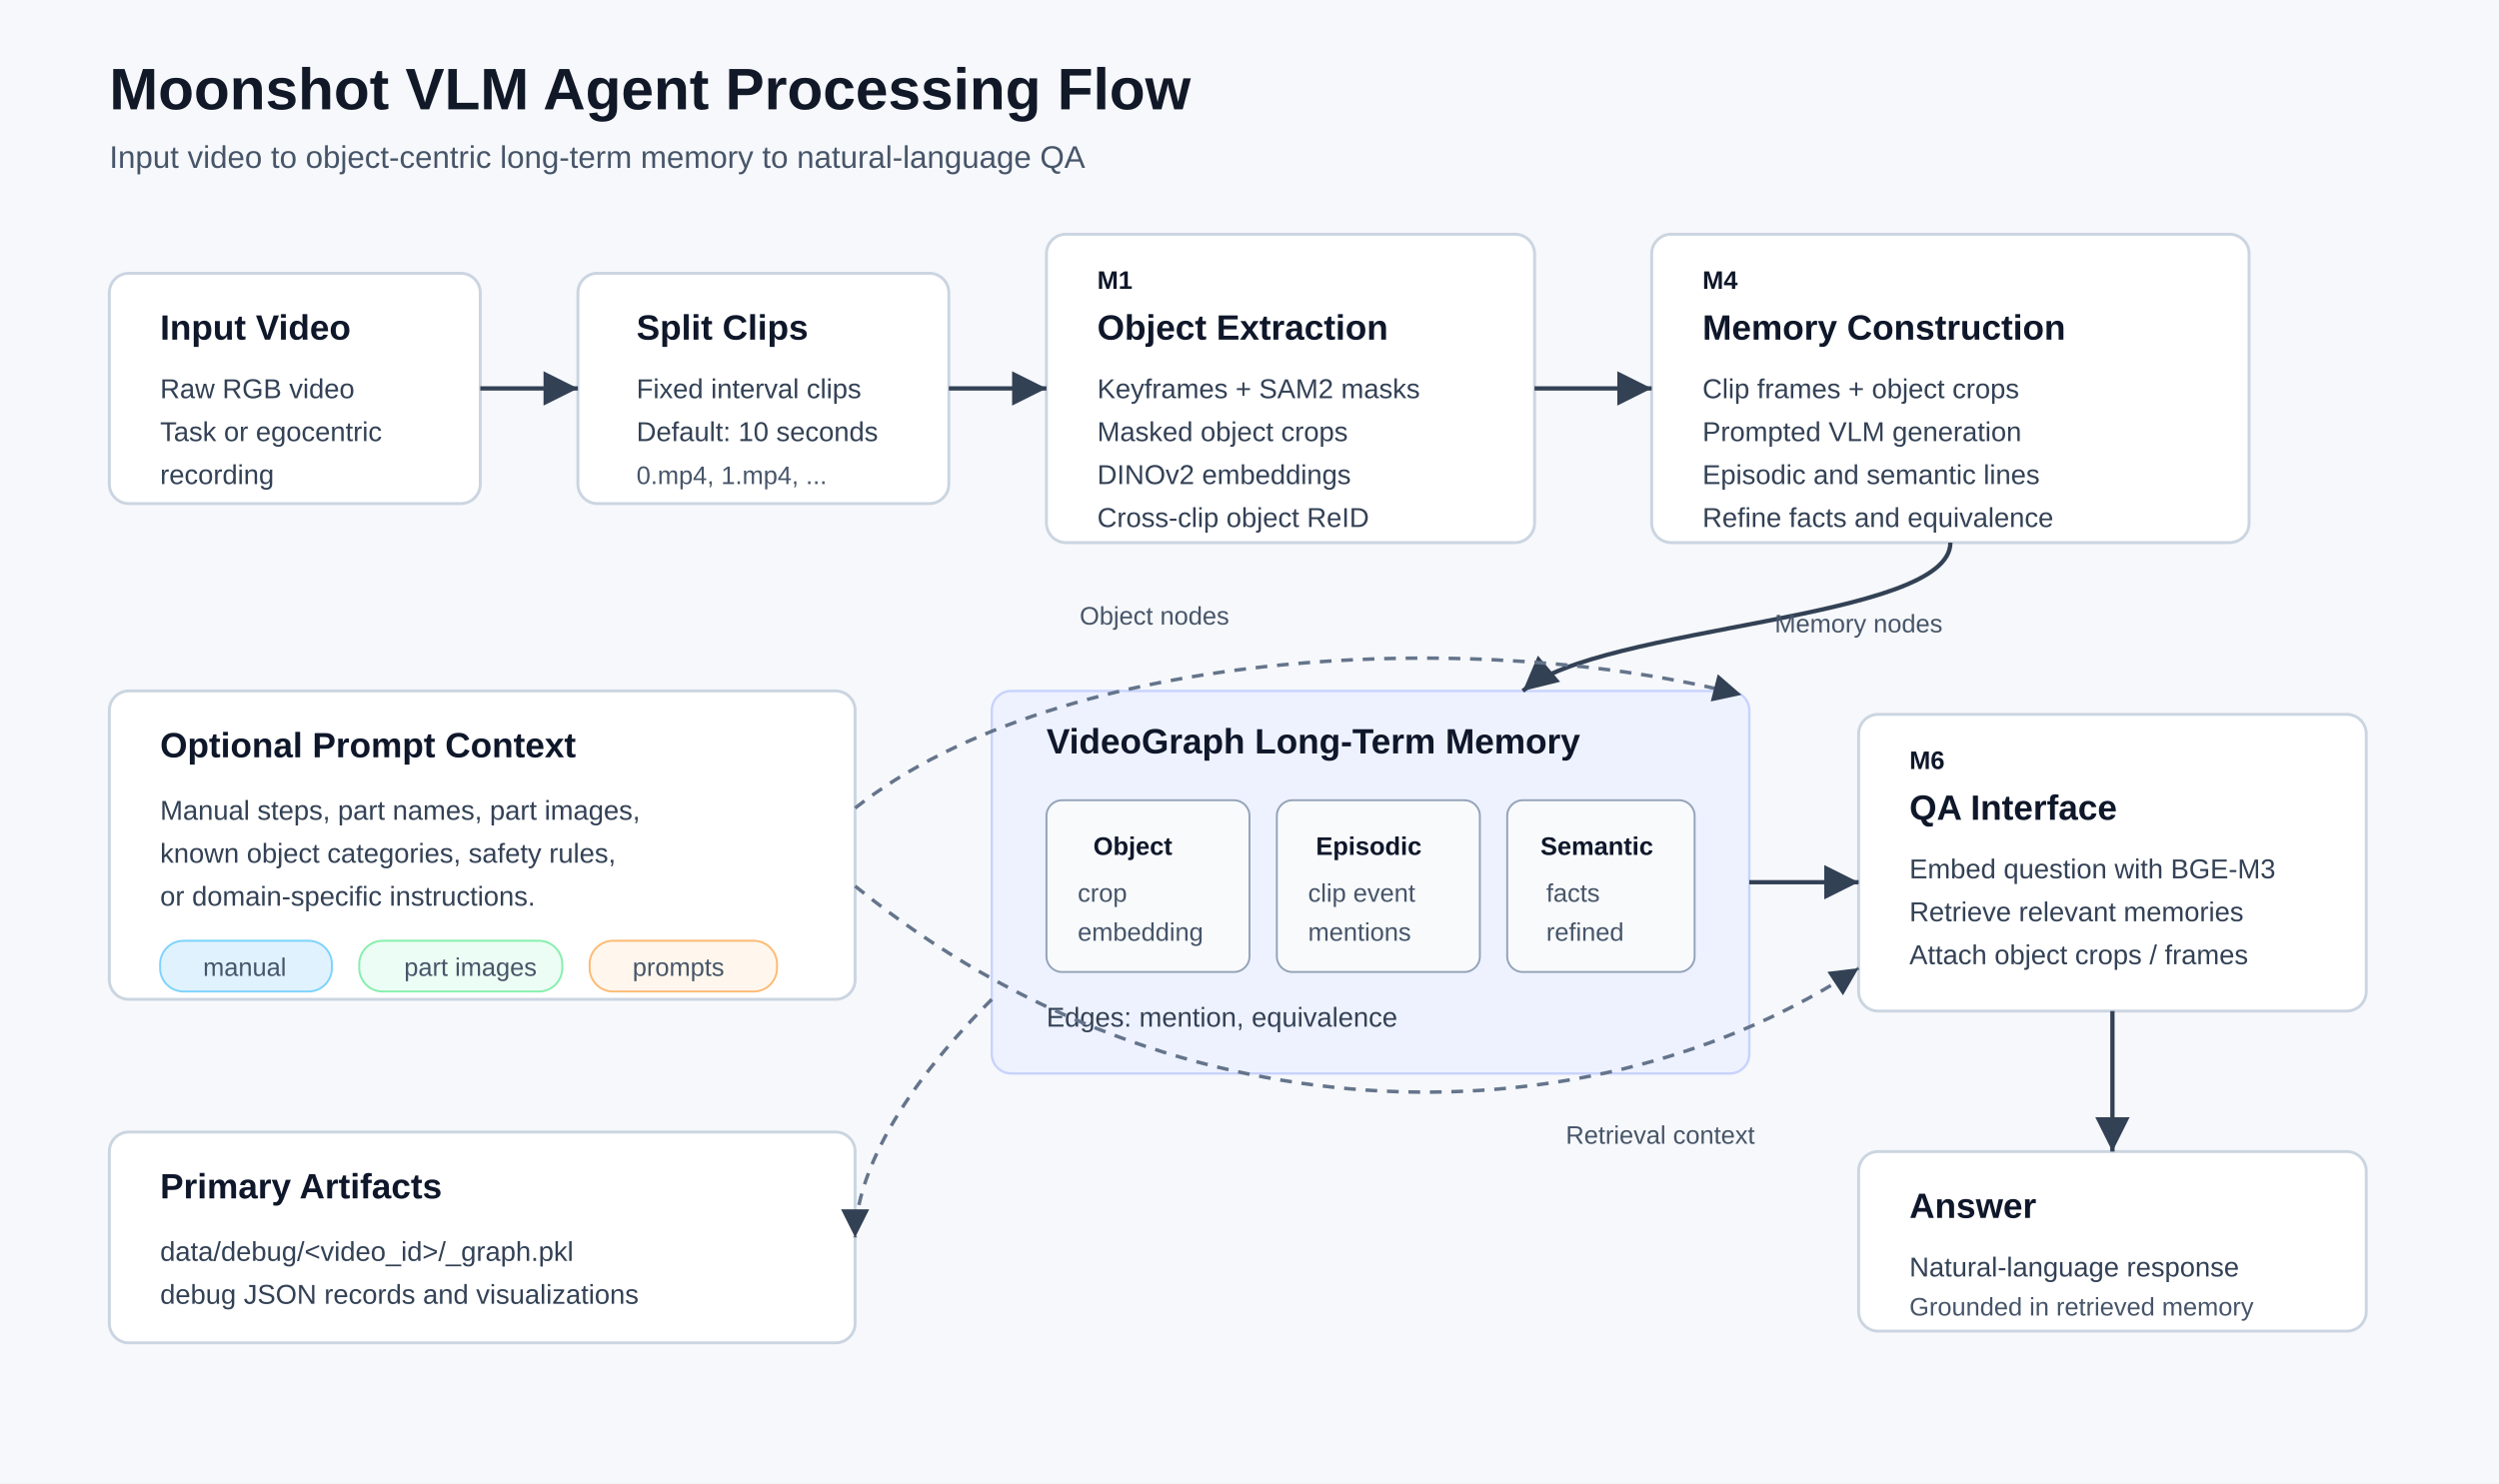
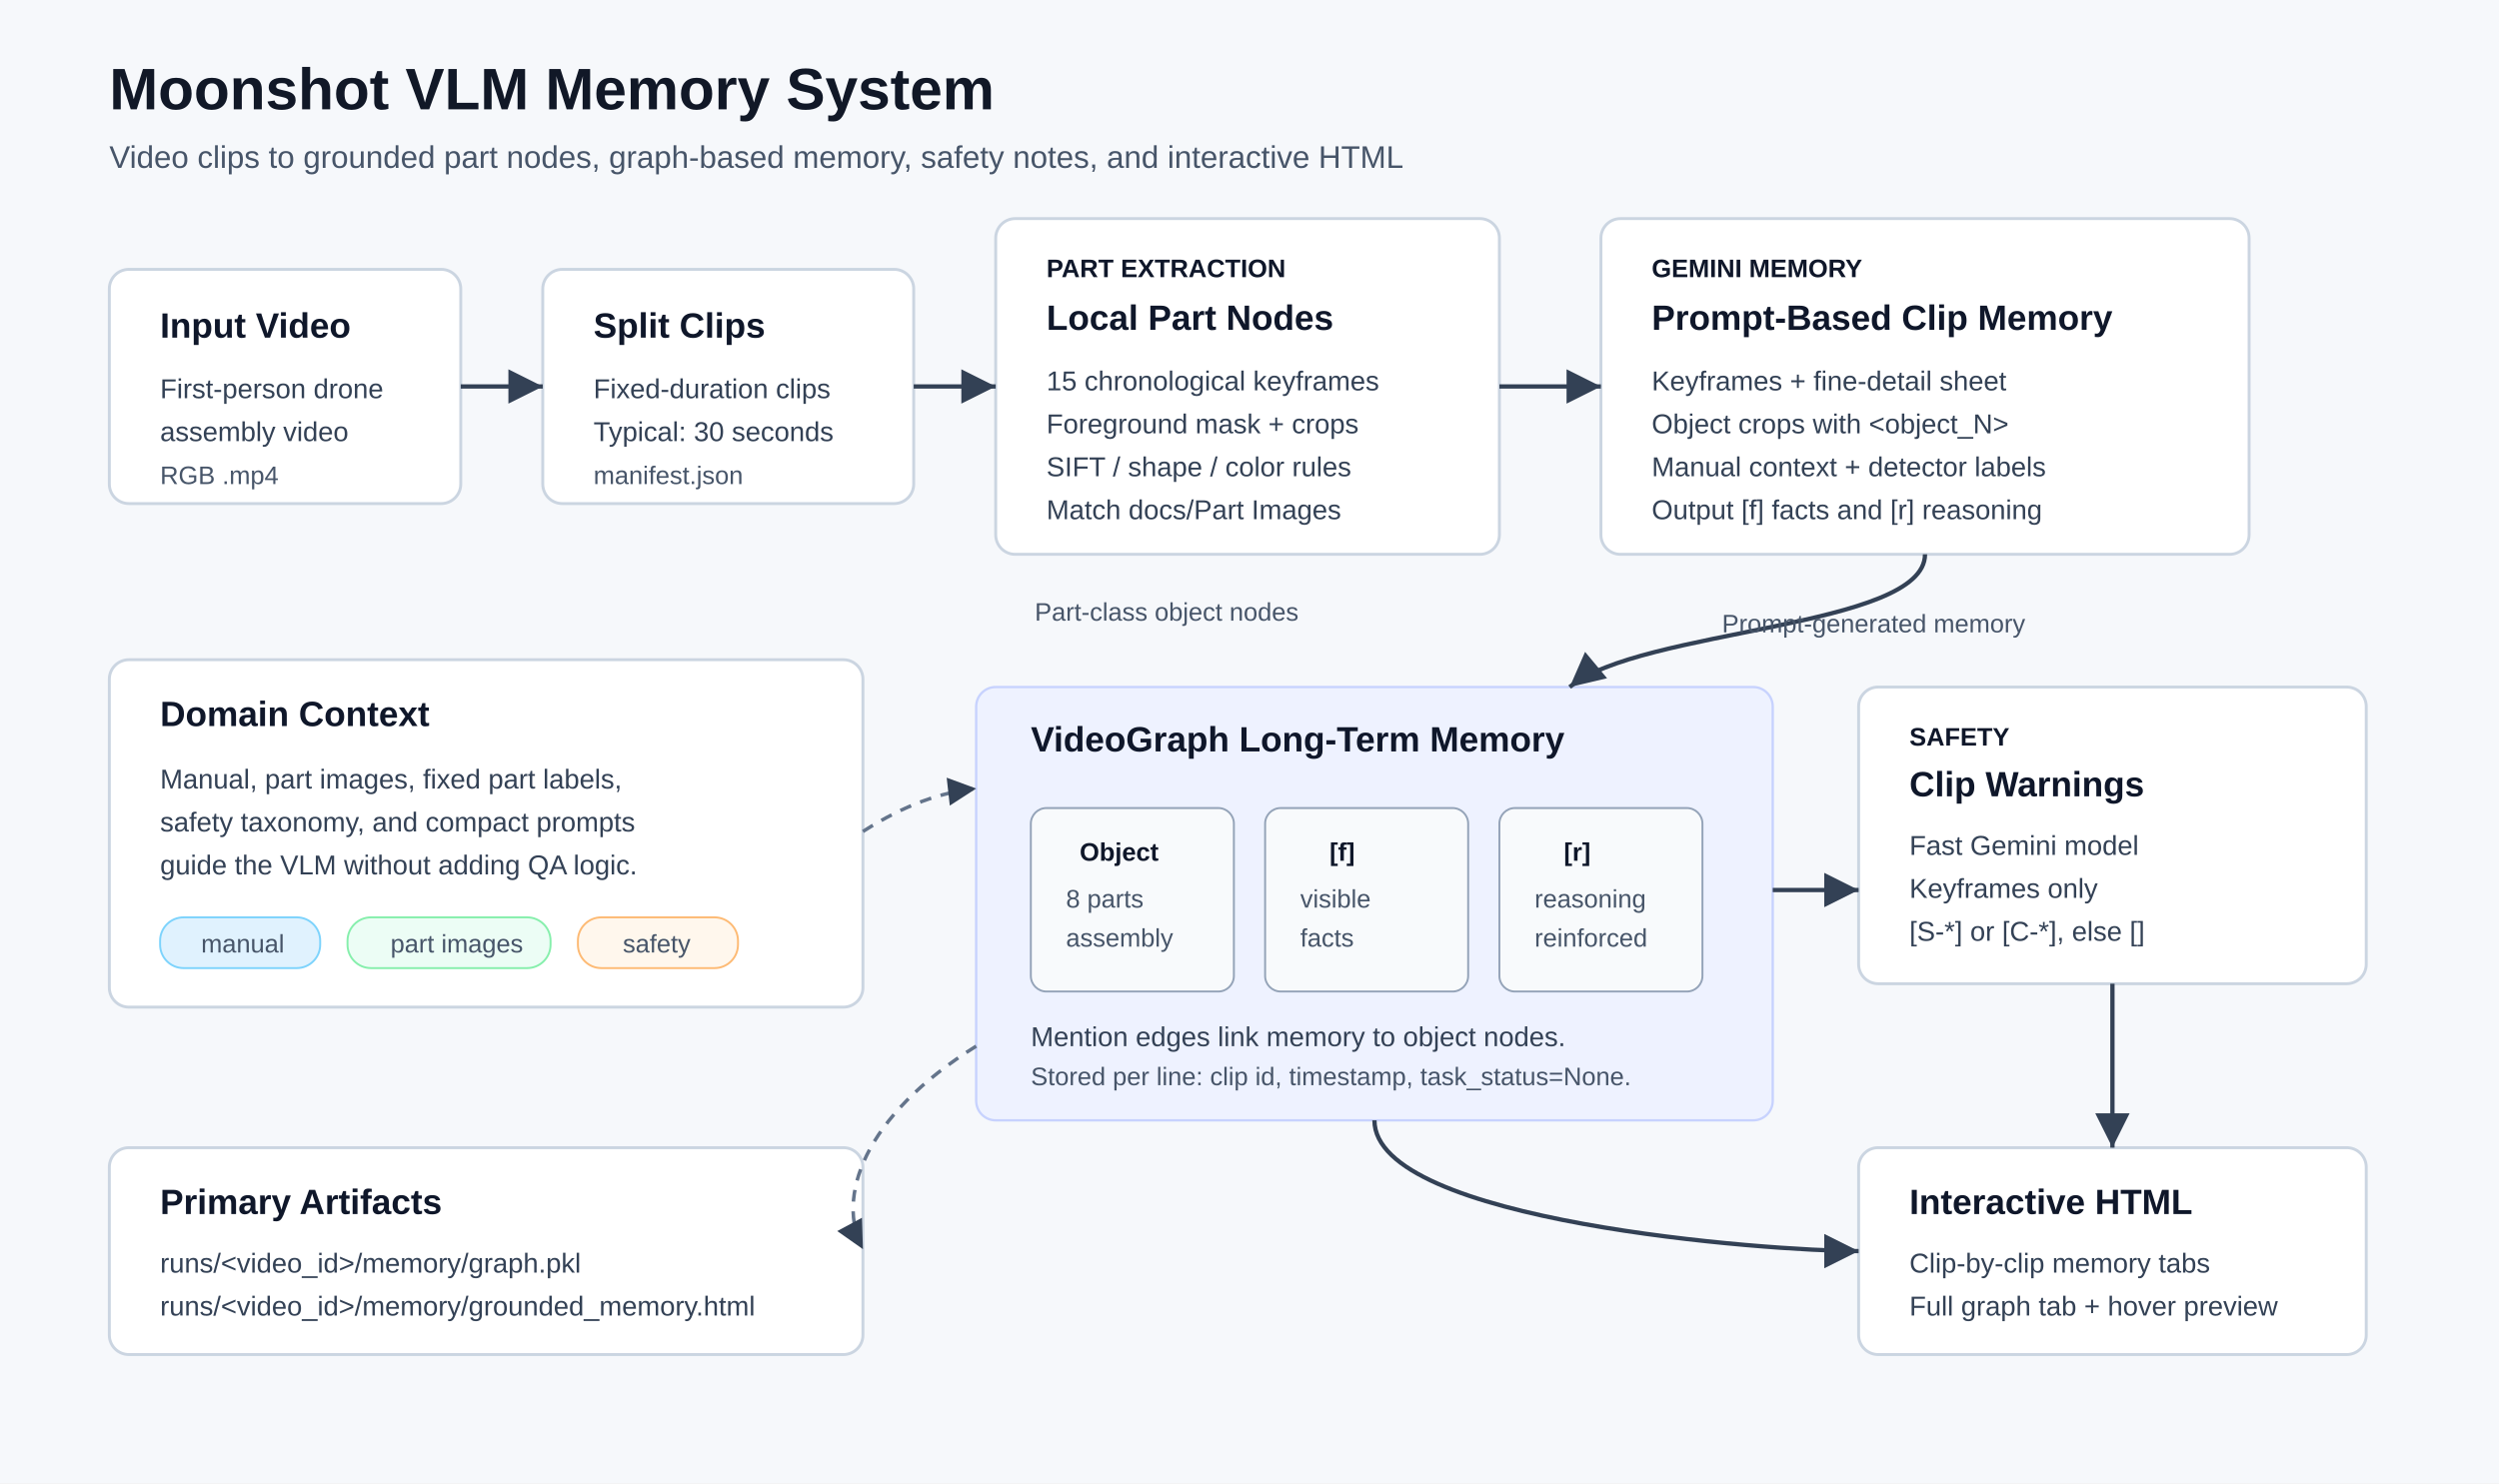
<svg xmlns="http://www.w3.org/2000/svg" width="1280" height="760" viewBox="0 0 1280 760" role="img" aria-labelledby="title desc">
  <defs>
    <marker id="arrow" markerWidth="12" markerHeight="12" refX="10" refY="6" orient="auto" markerUnits="strokeWidth">
      <path d="M2,2 L10,6 L2,10 Z" fill="#334155" />
    </marker>
    <style>
      .bg { fill: #f6f8fb; }
      .title { fill: #111827; font: 700 30px Arial, sans-serif; }
      .subtitle { fill: #475569; font: 16px Arial, sans-serif; }
      .card { fill: #ffffff; stroke: #cbd5e1; stroke-width: 1.5; rx: 10; }
      .main { fill: #0f172a; font: 700 18px Arial, sans-serif; }
      .body { fill: #334155; font: 14px Arial, sans-serif; }
      .small { fill: #475569; font: 13px Arial, sans-serif; }
      .label { fill: #0f172a; font: 700 13px Arial, sans-serif; }
      .arrow { fill: none; stroke: #334155; stroke-width: 2.2; marker-end: url(#arrow); }
      .soft-arrow { fill: none; stroke: #64748b; stroke-width: 1.8; stroke-dasharray: 6 5; marker-end: url(#arrow); }
      .chip { fill: #e0f2fe; stroke: #7dd3fc; stroke-width: 1; rx: 12; }
      .chip2 { fill: #ecfdf5; stroke: #86efac; stroke-width: 1; rx: 12; }
      .chip3 { fill: #fff7ed; stroke: #fdba74; stroke-width: 1; rx: 12; }
+       .chip4 { fill: #f5e8ff; stroke: #d8b4fe; stroke-width: 1; rx: 12; }
      .memory { fill: #f8fafc; stroke: #94a3b8; stroke-width: 1; rx: 8; }
      .band { fill: #eef2ff; stroke: #c7d2fe; stroke-width: 1.2; rx: 10; }
+       .warn { fill: #f8fafc; stroke: #cbd5e1; stroke-width: 1; rx: 8; }
    </style>
  </defs>
  <rect class="bg" x="0" y="0" width="1280" height="760" />
-   <text class="title" x="56" y="56">Moonshot VLM Agent Processing Flow</text>
-   <text class="subtitle" x="56" y="86">Input video to object-centric long-term memory to natural-language QA</text>
-   <rect class="card" x="56" y="140" width="190" height="118" />
-   <text class="main" x="82" y="174">Input Video</text>
-   <text class="body" x="82" y="204">Raw RGB video</text>
-   <text class="body" x="82" y="226">Task or egocentric</text>
-   <text class="body" x="82" y="248">recording</text>
-   <rect class="card" x="296" y="140" width="190" height="118" />
-   <text class="main" x="326" y="174">Split Clips</text>
-   <text class="body" x="326" y="204">Fixed interval clips</text>
-   <text class="body" x="326" y="226">Default: 10 seconds</text>
-   <text class="small" x="326" y="248">0.mp4, 1.mp4, ...</text>
-   <rect class="card" x="536" y="120" width="250" height="158" />
-   <text class="label" x="562" y="148">M1</text>
-   <text class="main" x="562" y="174">Object Extraction</text>
-   <text class="body" x="562" y="204">Keyframes + SAM2 masks</text>
-   <text class="body" x="562" y="226">Masked object crops</text>
-   <text class="body" x="562" y="248">DINOv2 embeddings</text>
-   <text class="body" x="562" y="270">Cross-clip object ReID</text>
-   <rect class="card" x="846" y="120" width="306" height="158" />
-   <text class="label" x="872" y="148">M4</text>
-   <text class="main" x="872" y="174">Memory Construction</text>
-   <text class="body" x="872" y="204">Clip frames + object crops</text>
-   <text class="body" x="872" y="226">Prompted VLM generation</text>
-   <text class="body" x="872" y="248">Episodic and semantic lines</text>
-   <text class="body" x="872" y="270">Refine facts and equivalence</text>
-   <rect class="band" x="508" y="354" width="388" height="196" />
-   <text class="main" x="536" y="386">VideoGraph Long-Term Memory</text>
-   <rect class="memory" x="536" y="410" width="104" height="88" />
-   <text class="label" x="560" y="438">Object</text>
-   <text class="small" x="552" y="462">crop</text>
-   <text class="small" x="552" y="482">embedding</text>
-   <rect class="memory" x="654" y="410" width="104" height="88" />
-   <text class="label" x="674" y="438">Episodic</text>
-   <text class="small" x="670" y="462">clip event</text>
-   <text class="small" x="670" y="482">mentions</text>
-   <rect class="memory" x="772" y="410" width="96" height="88" />
-   <text class="label" x="789" y="438">Semantic</text>
-   <text class="small" x="792" y="462">facts</text>
-   <text class="small" x="792" y="482">refined</text>
-   <text class="body" x="536" y="526">Edges: mention, equivalence</text>
-   <rect class="card" x="952" y="366" width="260" height="152" />
-   <text class="label" x="978" y="394">M6</text>
-   <text class="main" x="978" y="420">QA Interface</text>
-   <text class="body" x="978" y="450">Embed question with BGE-M3</text>
-   <text class="body" x="978" y="472">Retrieve relevant memories</text>
-   <text class="body" x="978" y="494">Attach object crops / frames</text>
-   <rect class="card" x="952" y="590" width="260" height="92" />
-   <text class="main" x="978" y="624">Answer</text>
-   <text class="body" x="978" y="654">Natural-language response</text>
-   <text class="small" x="978" y="674">Grounded in retrieved memory</text>
-   <rect class="card" x="56" y="354" width="382" height="158" />
-   <text class="main" x="82" y="388">Optional Prompt Context</text>
-   <text class="body" x="82" y="420">Manual steps, part names, part images,</text>
-   <text class="body" x="82" y="442">known object categories, safety rules,</text>
-   <text class="body" x="82" y="464">or domain-specific instructions.</text>
-   <rect class="chip" x="82" y="482" width="88" height="26" />
-   <text class="small" x="104" y="500">manual</text>
-   <rect class="chip2" x="184" y="482" width="104" height="26" />
-   <text class="small" x="207" y="500">part images</text>
-   <rect class="chip3" x="302" y="482" width="96" height="26" />
-   <text class="small" x="324" y="500">prompts</text>
-   <rect class="card" x="56" y="580" width="382" height="108" />
-   <text class="main" x="82" y="614">Primary Artifacts</text>
-   <text class="body" x="82" y="646">data/debug/&lt;video_id&gt;/_graph.pkl</text>
-   <text class="body" x="82" y="668">debug JSON records and visualizations</text>
-   <path class="arrow" d="M246 199 L296 199" />
-   <path class="arrow" d="M486 199 L536 199" />
-   <path class="arrow" d="M786 199 L846 199" />
-   <path class="arrow" d="M999 278 C999 318 820 320 780 354" />
-   <path class="arrow" d="M896 452 L952 452" />
-   <path class="arrow" d="M1082 518 L1082 590" />
-   <path class="soft-arrow" d="M438 414 C545 330 760 322 892 356" />
-   <path class="soft-arrow" d="M438 454 C606 590 819 584 952 496" />
-   <path class="soft-arrow" d="M508 512 C450 570 438 612 438 634" />
-   <text class="small" x="553" y="320">Object nodes</text>
-   <text class="small" x="909" y="324">Memory nodes</text>
-   <text class="small" x="802" y="586">Retrieval context</text>
+   <text class="title" x="56" y="56">Moonshot VLM Memory System</text>
+   <text class="subtitle" x="56" y="86">Video clips to grounded part nodes, graph-based memory, safety notes, and interactive HTML</text>
+   <rect class="card" x="56" y="138" width="180" height="120" />
+   <text class="main" x="82" y="173">Input Video</text>
+   <text class="body" x="82" y="204">First-person drone</text>
+   <text class="body" x="82" y="226">assembly video</text>
+   <text class="small" x="82" y="248">RGB .mp4</text>
+   <rect class="card" x="278" y="138" width="190" height="120" />
+   <text class="main" x="304" y="173">Split Clips</text>
+   <text class="body" x="304" y="204">Fixed-duration clips</text>
+   <text class="body" x="304" y="226">Typical: 30 seconds</text>
+   <text class="small" x="304" y="248">manifest.json</text>
+   <rect class="card" x="510" y="112" width="258" height="172" />
+   <text class="label" x="536" y="142">PART EXTRACTION</text>
+   <text class="main" x="536" y="169">Local Part Nodes</text>
+   <text class="body" x="536" y="200">15 chronological keyframes</text>
+   <text class="body" x="536" y="222">Foreground mask + crops</text>
+   <text class="body" x="536" y="244">SIFT / shape / color rules</text>
+   <text class="body" x="536" y="266">Match docs/Part Images</text>
+   <rect class="card" x="820" y="112" width="332" height="172" />
+   <text class="label" x="846" y="142">GEMINI MEMORY</text>
+   <text class="main" x="846" y="169">Prompt-Based Clip Memory</text>
+   <text class="body" x="846" y="200">Keyframes + fine-detail sheet</text>
+   <text class="body" x="846" y="222">Object crops with &lt;object_N&gt;</text>
+   <text class="body" x="846" y="244">Manual context + detector labels</text>
+   <text class="body" x="846" y="266">Output [f] facts and [r] reasoning</text>
+   <rect class="card" x="56" y="338" width="386" height="178" />
+   <text class="main" x="82" y="372">Domain Context</text>
+   <text class="body" x="82" y="404">Manual, part images, fixed part labels,</text>
+   <text class="body" x="82" y="426">safety taxonomy, and compact prompts</text>
+   <text class="body" x="82" y="448">guide the VLM without adding QA logic.</text>
+   <rect class="chip" x="82" y="470" width="82" height="26" />
+   <text class="small" x="103" y="488">manual</text>
+   <rect class="chip2" x="178" y="470" width="104" height="26" />
+   <text class="small" x="200" y="488">part images</text>
+   <rect class="chip3" x="296" y="470" width="82" height="26" />
+   <text class="small" x="319" y="488">safety</text>
+   <rect class="band" x="500" y="352" width="408" height="222" />
+   <text class="main" x="528" y="385">VideoGraph Long-Term Memory</text>
+   <rect class="memory" x="528" y="414" width="104" height="94" />
+   <text class="label" x="553" y="441">Object</text>
+   <text class="small" x="546" y="465">8 parts</text>
+   <text class="small" x="546" y="485">assembly</text>
+   <rect class="memory" x="648" y="414" width="104" height="94" />
+   <text class="label" x="681" y="441">[f]</text>
+   <text class="small" x="666" y="465">visible</text>
+   <text class="small" x="666" y="485">facts</text>
+   <rect class="memory" x="768" y="414" width="104" height="94" />
+   <text class="label" x="801" y="441">[r]</text>
+   <text class="small" x="786" y="465">reasoning</text>
+   <text class="small" x="786" y="485">reinforced</text>
+   <text class="body" x="528" y="536">Mention edges link memory to object nodes.</text>
+   <text class="small" x="528" y="556">Stored per line: clip id, timestamp, task_status=None.</text>
+   <rect class="card" x="952" y="352" width="260" height="152" />
+   <text class="label" x="978" y="382">SAFETY</text>
+   <text class="main" x="978" y="408">Clip Warnings</text>
+   <text class="body" x="978" y="438">Fast Gemini model</text>
+   <text class="body" x="978" y="460">Keyframes only</text>
+   <text class="body" x="978" y="482">[S-*] or [C-*], else []</text>
+   <rect class="card" x="952" y="588" width="260" height="106" />
+   <text class="main" x="978" y="622">Interactive HTML</text>
+   <text class="body" x="978" y="652">Clip-by-clip memory tabs</text>
+   <text class="body" x="978" y="674">Full graph tab + hover preview</text>
+   <rect class="card" x="56" y="588" width="386" height="106" />
+   <text class="main" x="82" y="622">Primary Artifacts</text>
+   <text class="body" x="82" y="652">runs/&lt;video_id&gt;/memory/graph.pkl</text>
+   <text class="body" x="82" y="674">runs/&lt;video_id&gt;/memory/grounded_memory.html</text>
+   <path class="arrow" d="M236 198 L278 198" />
+   <path class="arrow" d="M468 198 L510 198" />
+   <path class="arrow" d="M768 198 L820 198" />
+   <path class="arrow" d="M986 284 C986 322 840 322 804 352" />
+   <path class="arrow" d="M908 456 L952 456" />
+   <path class="arrow" d="M1082 504 L1082 588" />
+   <path class="soft-arrow" d="M442 426 C464 412 482 406 500 404" />
+   <path class="arrow" d="M704 574 C704 626 906 641 952 641" />
+   <path class="soft-arrow" d="M500 536 C442 572 428 614 442 640" />
+   <text class="small" x="530" y="318">Part-class object nodes</text>
+   <text class="small" x="882" y="324">Prompt-generated memory</text>
</svg>
